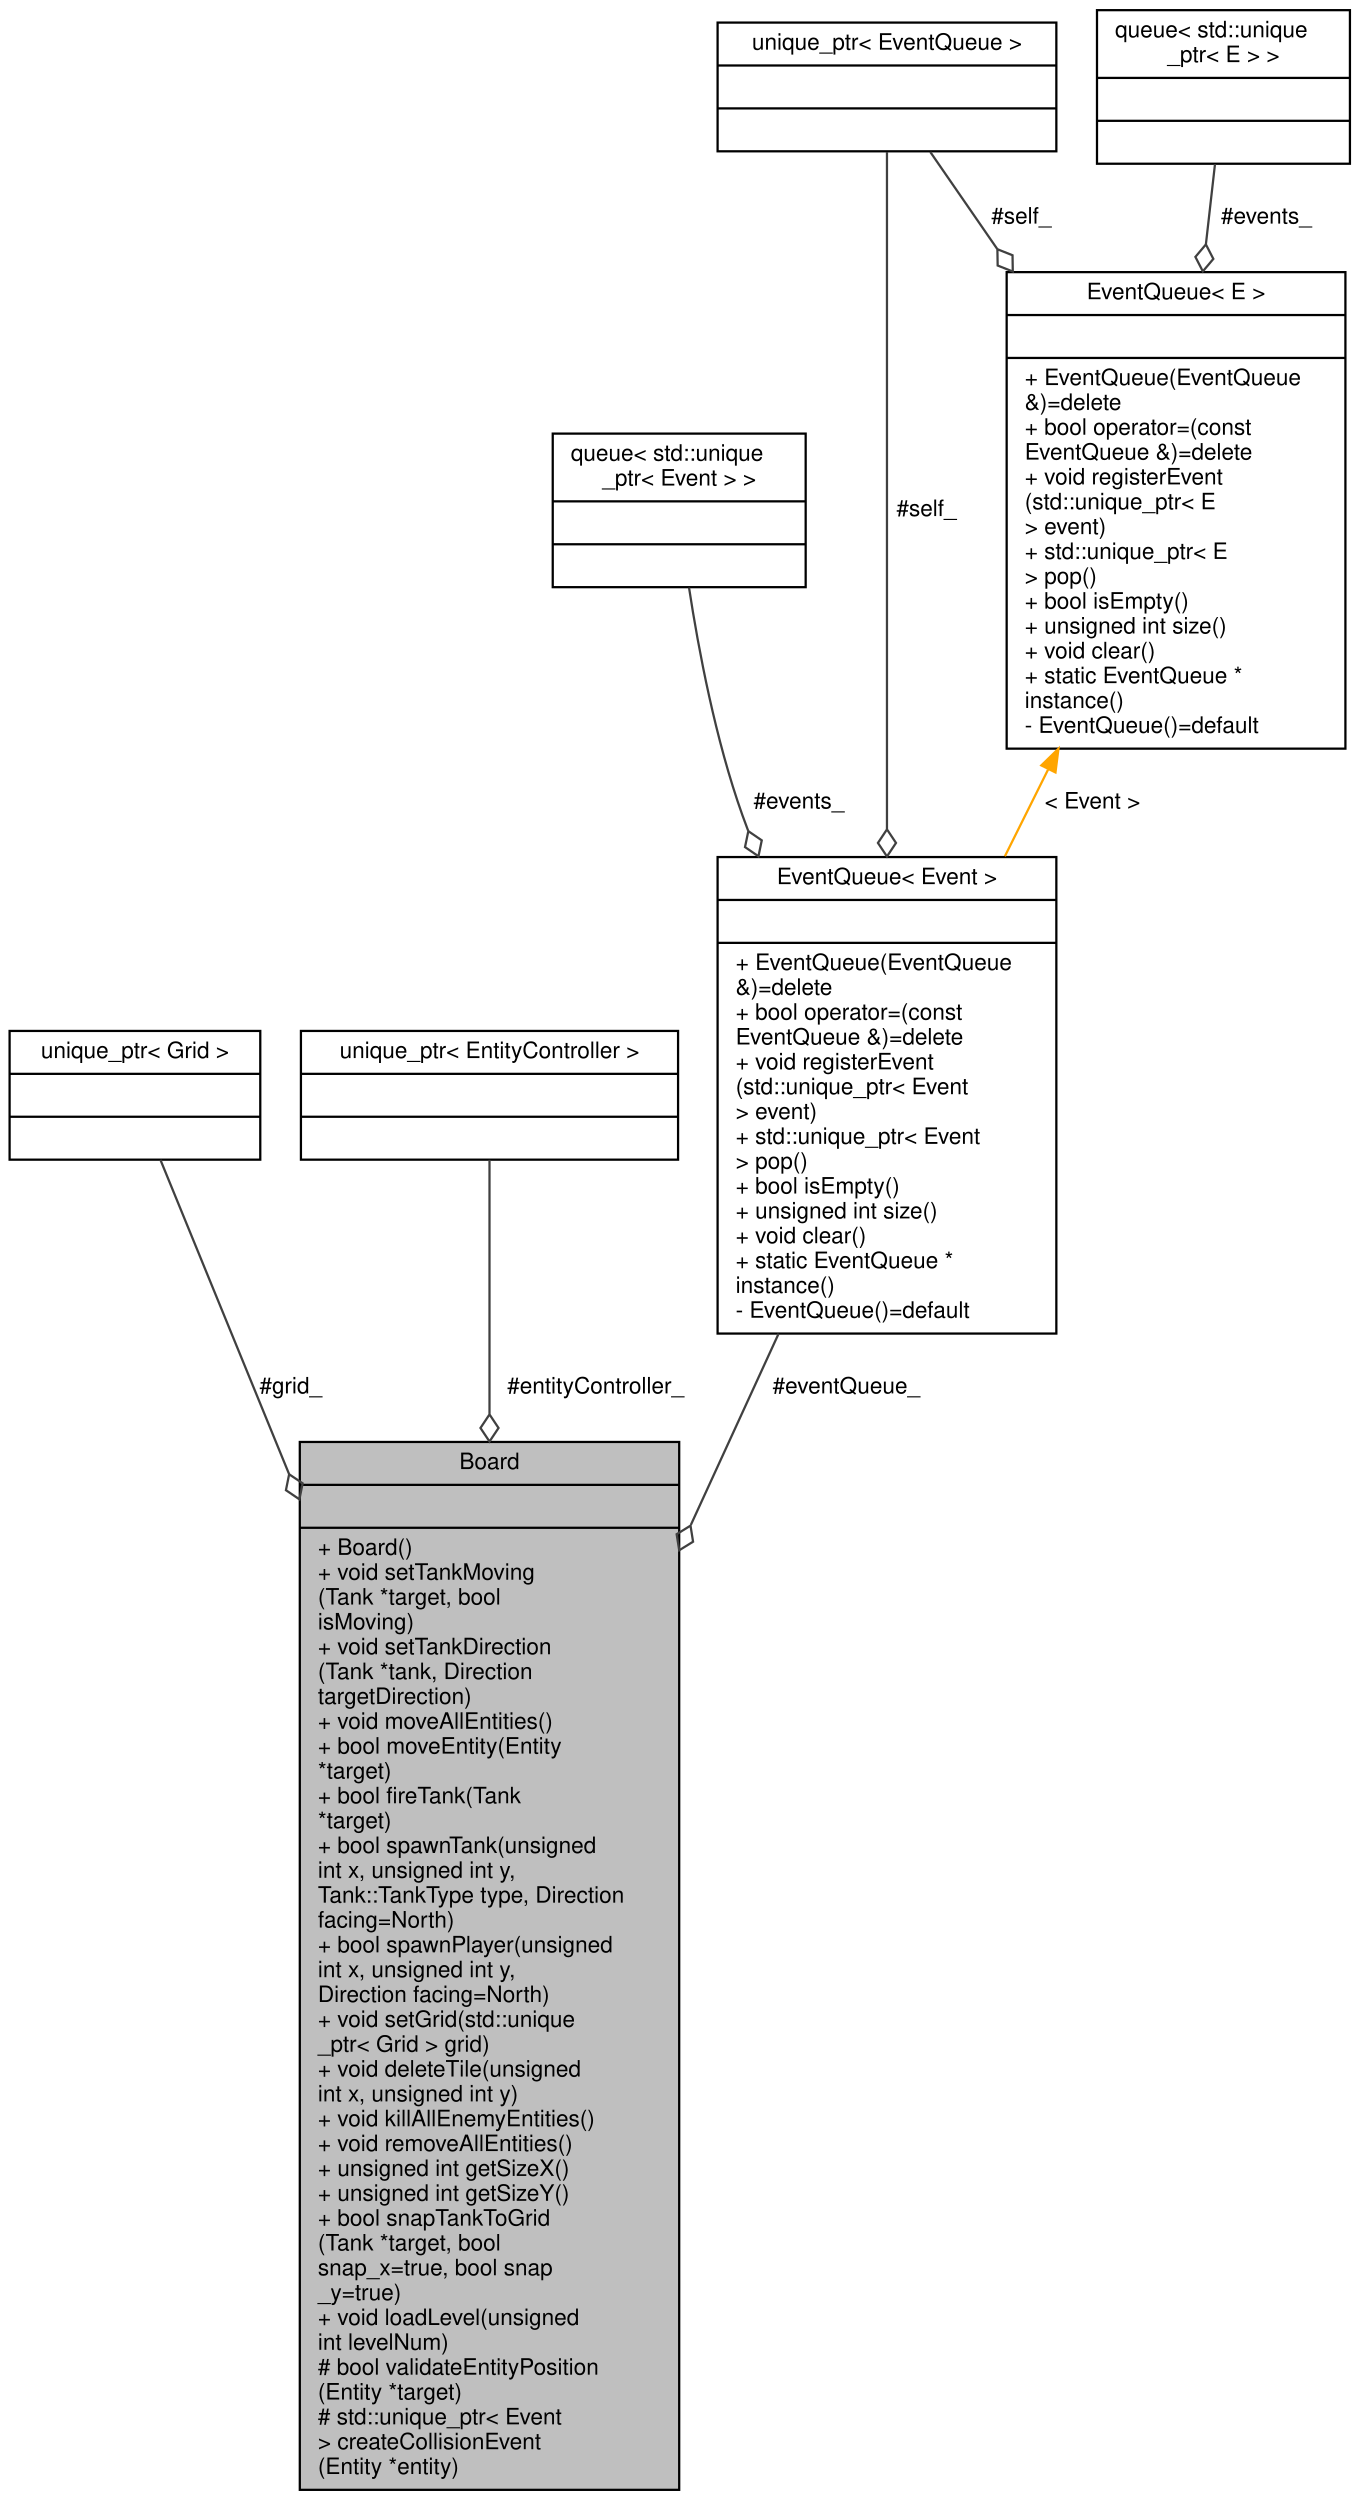
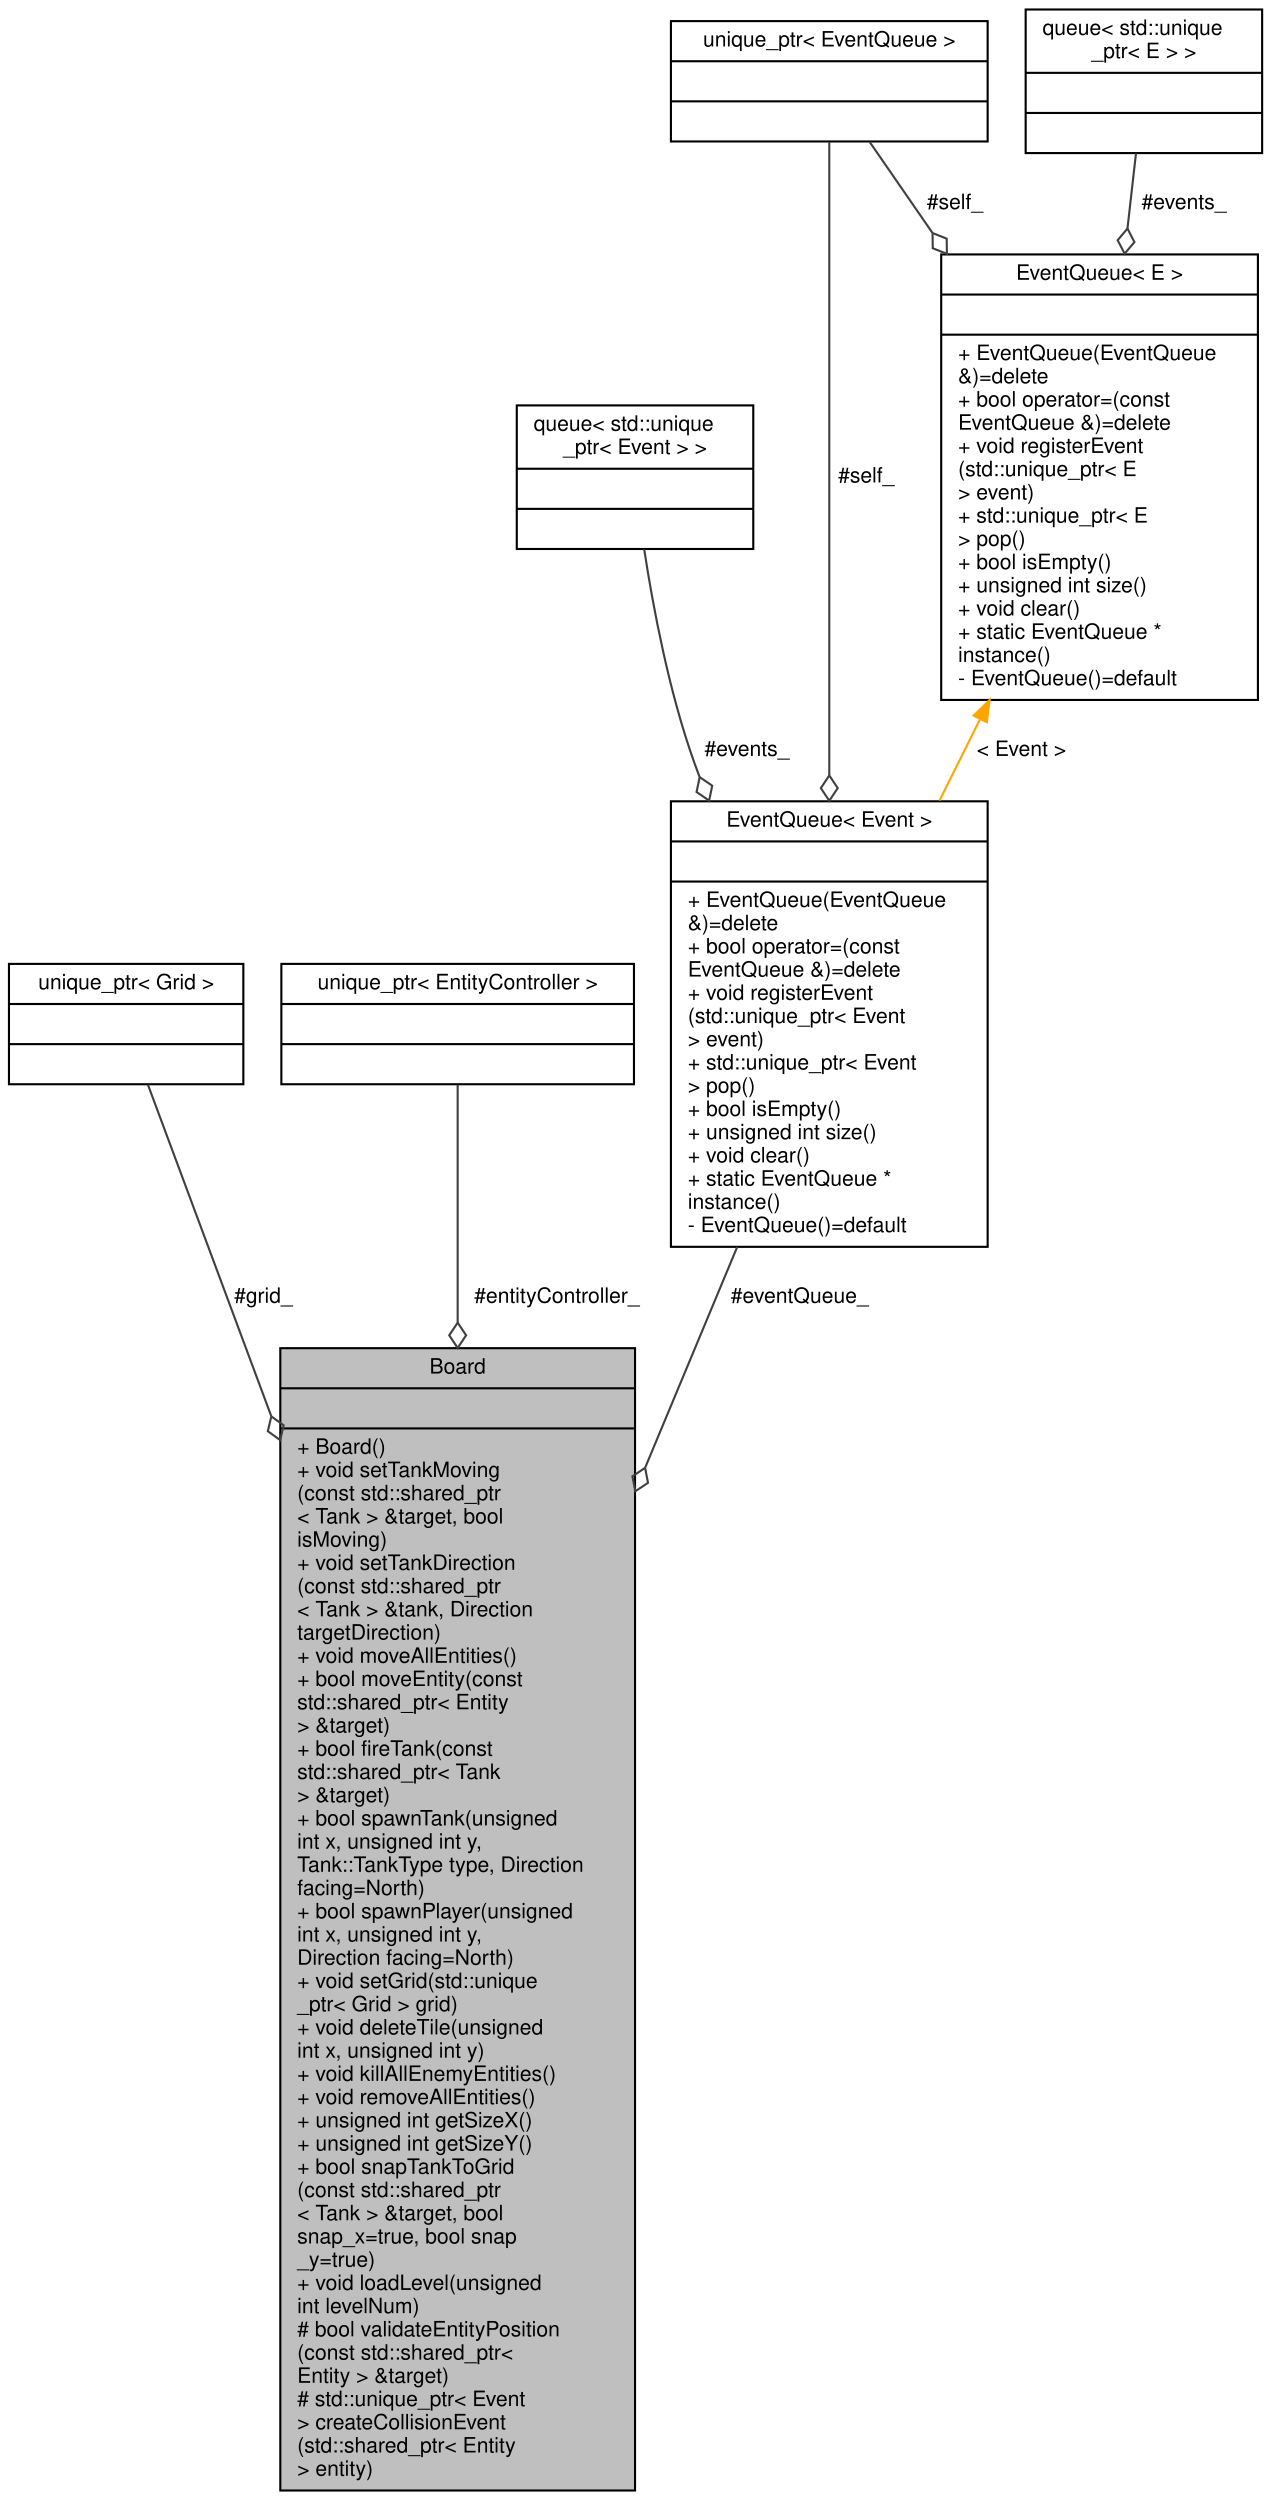
- <svg xmlns="http://www.w3.org/2000/svg" xmlns:xlink="http://www.w3.org/1999/xlink" width="602pt" height="1107pt" viewBox="0.00 0.00 601.50 1107.00">
-   <g id="graph0" class="graph" transform="scale(1 1) rotate(0) translate(4 1103)">
+ <svg xmlns="http://www.w3.org/2000/svg" xmlns:xlink="http://www.w3.org/1999/xlink" width="602pt" height="1184pt" viewBox="0.00 0.00 601.50 1184.00">
+   <g id="graph0" class="graph" transform="scale(1 1) rotate(0) translate(4 1180)">
    <g id="node1" class="node">
      <g id="a_node1">
        <a xlink:title="Aggregates and manipulates tank, bullet, and tile objects.">
-           <polygon fill="#bfbfbf" stroke="black" points="128.5,-0.5 128.5,-464.5 296.5,-464.5 296.5,-0.5 128.5,-0.5" />
-           <text text-anchor="middle" x="212.5" y="-452.5" font-family="Helvetica,sans-Serif" font-size="10.00">Board</text>
-           <polyline fill="none" stroke="black" points="128.5,-445.5 296.5,-445.5 " />
-           <text text-anchor="middle" x="212.5" y="-433.5" font-family="Helvetica,sans-Serif" font-size="10.00"> </text>
-           <polyline fill="none" stroke="black" points="128.5,-426.5 296.5,-426.5 " />
-           <text text-anchor="start" x="136.5" y="-414.5" font-family="Helvetica,sans-Serif" font-size="10.00">+ Board()</text>
-           <text text-anchor="start" x="136.5" y="-403.5" font-family="Helvetica,sans-Serif" font-size="10.00">+ void setTankMoving</text>
-           <text text-anchor="start" x="136.5" y="-392.5" font-family="Helvetica,sans-Serif" font-size="10.00">(Tank *target, bool</text>
-           <text text-anchor="start" x="136.5" y="-381.5" font-family="Helvetica,sans-Serif" font-size="10.00"> isMoving)</text>
-           <text text-anchor="start" x="136.5" y="-370.5" font-family="Helvetica,sans-Serif" font-size="10.00">+ void setTankDirection</text>
-           <text text-anchor="start" x="136.5" y="-359.5" font-family="Helvetica,sans-Serif" font-size="10.00">(Tank *tank, Direction</text>
-           <text text-anchor="start" x="136.5" y="-348.5" font-family="Helvetica,sans-Serif" font-size="10.00"> targetDirection)</text>
-           <text text-anchor="start" x="136.5" y="-337.5" font-family="Helvetica,sans-Serif" font-size="10.00">+ void moveAllEntities()</text>
-           <text text-anchor="start" x="136.5" y="-326.5" font-family="Helvetica,sans-Serif" font-size="10.00">+ bool moveEntity(Entity</text>
-           <text text-anchor="start" x="136.5" y="-315.5" font-family="Helvetica,sans-Serif" font-size="10.00"> *target)</text>
-           <text text-anchor="start" x="136.5" y="-304.5" font-family="Helvetica,sans-Serif" font-size="10.00">+ bool fireTank(Tank</text>
-           <text text-anchor="start" x="136.5" y="-293.5" font-family="Helvetica,sans-Serif" font-size="10.00"> *target)</text>
-           <text text-anchor="start" x="136.5" y="-282.5" font-family="Helvetica,sans-Serif" font-size="10.00">+ bool spawnTank(unsigned</text>
-           <text text-anchor="start" x="136.5" y="-271.5" font-family="Helvetica,sans-Serif" font-size="10.00"> int x, unsigned int y,</text>
-           <text text-anchor="start" x="136.5" y="-260.5" font-family="Helvetica,sans-Serif" font-size="10.00"> Tank::TankType type, Direction</text>
-           <text text-anchor="start" x="136.5" y="-249.5" font-family="Helvetica,sans-Serif" font-size="10.00"> facing=North)</text>
-           <text text-anchor="start" x="136.5" y="-238.5" font-family="Helvetica,sans-Serif" font-size="10.00">+ bool spawnPlayer(unsigned</text>
-           <text text-anchor="start" x="136.5" y="-227.5" font-family="Helvetica,sans-Serif" font-size="10.00"> int x, unsigned int y,</text>
-           <text text-anchor="start" x="136.5" y="-216.5" font-family="Helvetica,sans-Serif" font-size="10.00"> Direction facing=North)</text>
-           <text text-anchor="start" x="136.5" y="-205.5" font-family="Helvetica,sans-Serif" font-size="10.00">+ void setGrid(std::unique</text>
-           <text text-anchor="start" x="136.5" y="-194.5" font-family="Helvetica,sans-Serif" font-size="10.00">_ptr&lt; Grid &gt; grid)</text>
-           <text text-anchor="start" x="136.5" y="-183.5" font-family="Helvetica,sans-Serif" font-size="10.00">+ void deleteTile(unsigned</text>
-           <text text-anchor="start" x="136.5" y="-172.5" font-family="Helvetica,sans-Serif" font-size="10.00"> int x, unsigned int y)</text>
-           <text text-anchor="start" x="136.5" y="-161.5" font-family="Helvetica,sans-Serif" font-size="10.00">+ void killAllEnemyEntities()</text>
-           <text text-anchor="start" x="136.5" y="-150.5" font-family="Helvetica,sans-Serif" font-size="10.00">+ void removeAllEntities()</text>
-           <text text-anchor="start" x="136.5" y="-139.5" font-family="Helvetica,sans-Serif" font-size="10.00">+ unsigned int getSizeX()</text>
-           <text text-anchor="start" x="136.5" y="-128.5" font-family="Helvetica,sans-Serif" font-size="10.00">+ unsigned int getSizeY()</text>
-           <text text-anchor="start" x="136.5" y="-117.5" font-family="Helvetica,sans-Serif" font-size="10.00">+ bool snapTankToGrid</text>
-           <text text-anchor="start" x="136.5" y="-106.5" font-family="Helvetica,sans-Serif" font-size="10.00">(Tank *target, bool</text>
-           <text text-anchor="start" x="136.5" y="-95.5" font-family="Helvetica,sans-Serif" font-size="10.00"> snap_x=true, bool snap</text>
-           <text text-anchor="start" x="136.5" y="-84.5" font-family="Helvetica,sans-Serif" font-size="10.00">_y=true)</text>
-           <text text-anchor="start" x="136.5" y="-73.5" font-family="Helvetica,sans-Serif" font-size="10.00">+ void loadLevel(unsigned</text>
-           <text text-anchor="start" x="136.5" y="-62.5" font-family="Helvetica,sans-Serif" font-size="10.00"> int levelNum)</text>
-           <text text-anchor="start" x="136.5" y="-51.5" font-family="Helvetica,sans-Serif" font-size="10.00"># bool validateEntityPosition</text>
-           <text text-anchor="start" x="136.5" y="-40.5" font-family="Helvetica,sans-Serif" font-size="10.00">(Entity *target)</text>
-           <text text-anchor="start" x="136.5" y="-29.5" font-family="Helvetica,sans-Serif" font-size="10.00"># std::unique_ptr&lt; Event</text>
-           <text text-anchor="start" x="136.5" y="-18.5" font-family="Helvetica,sans-Serif" font-size="10.00"> &gt; createCollisionEvent</text>
-           <text text-anchor="start" x="136.5" y="-7.5" font-family="Helvetica,sans-Serif" font-size="10.00">(Entity *entity)</text>
+           <polygon fill="#bfbfbf" stroke="black" points="128.5,-0.5 128.5,-541.5 296.5,-541.5 296.5,-0.5 128.5,-0.5" />
+           <text text-anchor="middle" x="212.5" y="-529.5" font-family="Helvetica,sans-Serif" font-size="10.00">Board</text>
+           <polyline fill="none" stroke="black" points="128.5,-522.5 296.5,-522.5 " />
+           <text text-anchor="middle" x="212.5" y="-510.5" font-family="Helvetica,sans-Serif" font-size="10.00"> </text>
+           <polyline fill="none" stroke="black" points="128.5,-503.5 296.5,-503.5 " />
+           <text text-anchor="start" x="136.5" y="-491.5" font-family="Helvetica,sans-Serif" font-size="10.00">+ Board()</text>
+           <text text-anchor="start" x="136.5" y="-480.5" font-family="Helvetica,sans-Serif" font-size="10.00">+ void setTankMoving</text>
+           <text text-anchor="start" x="136.5" y="-469.5" font-family="Helvetica,sans-Serif" font-size="10.00">(const std::shared_ptr</text>
+           <text text-anchor="start" x="136.5" y="-458.5" font-family="Helvetica,sans-Serif" font-size="10.00">&lt; Tank &gt; &amp;target, bool</text>
+           <text text-anchor="start" x="136.5" y="-447.5" font-family="Helvetica,sans-Serif" font-size="10.00"> isMoving)</text>
+           <text text-anchor="start" x="136.5" y="-436.5" font-family="Helvetica,sans-Serif" font-size="10.00">+ void setTankDirection</text>
+           <text text-anchor="start" x="136.5" y="-425.5" font-family="Helvetica,sans-Serif" font-size="10.00">(const std::shared_ptr</text>
+           <text text-anchor="start" x="136.5" y="-414.5" font-family="Helvetica,sans-Serif" font-size="10.00">&lt; Tank &gt; &amp;tank, Direction</text>
+           <text text-anchor="start" x="136.5" y="-403.5" font-family="Helvetica,sans-Serif" font-size="10.00"> targetDirection)</text>
+           <text text-anchor="start" x="136.5" y="-392.5" font-family="Helvetica,sans-Serif" font-size="10.00">+ void moveAllEntities()</text>
+           <text text-anchor="start" x="136.5" y="-381.5" font-family="Helvetica,sans-Serif" font-size="10.00">+ bool moveEntity(const</text>
+           <text text-anchor="start" x="136.5" y="-370.5" font-family="Helvetica,sans-Serif" font-size="10.00"> std::shared_ptr&lt; Entity</text>
+           <text text-anchor="start" x="136.5" y="-359.5" font-family="Helvetica,sans-Serif" font-size="10.00"> &gt; &amp;target)</text>
+           <text text-anchor="start" x="136.5" y="-348.5" font-family="Helvetica,sans-Serif" font-size="10.00">+ bool fireTank(const</text>
+           <text text-anchor="start" x="136.5" y="-337.5" font-family="Helvetica,sans-Serif" font-size="10.00"> std::shared_ptr&lt; Tank</text>
+           <text text-anchor="start" x="136.5" y="-326.5" font-family="Helvetica,sans-Serif" font-size="10.00"> &gt; &amp;target)</text>
+           <text text-anchor="start" x="136.5" y="-315.5" font-family="Helvetica,sans-Serif" font-size="10.00">+ bool spawnTank(unsigned</text>
+           <text text-anchor="start" x="136.5" y="-304.5" font-family="Helvetica,sans-Serif" font-size="10.00"> int x, unsigned int y,</text>
+           <text text-anchor="start" x="136.5" y="-293.5" font-family="Helvetica,sans-Serif" font-size="10.00"> Tank::TankType type, Direction</text>
+           <text text-anchor="start" x="136.5" y="-282.5" font-family="Helvetica,sans-Serif" font-size="10.00"> facing=North)</text>
+           <text text-anchor="start" x="136.5" y="-271.5" font-family="Helvetica,sans-Serif" font-size="10.00">+ bool spawnPlayer(unsigned</text>
+           <text text-anchor="start" x="136.5" y="-260.5" font-family="Helvetica,sans-Serif" font-size="10.00"> int x, unsigned int y,</text>
+           <text text-anchor="start" x="136.5" y="-249.5" font-family="Helvetica,sans-Serif" font-size="10.00"> Direction facing=North)</text>
+           <text text-anchor="start" x="136.5" y="-238.5" font-family="Helvetica,sans-Serif" font-size="10.00">+ void setGrid(std::unique</text>
+           <text text-anchor="start" x="136.5" y="-227.5" font-family="Helvetica,sans-Serif" font-size="10.00">_ptr&lt; Grid &gt; grid)</text>
+           <text text-anchor="start" x="136.5" y="-216.5" font-family="Helvetica,sans-Serif" font-size="10.00">+ void deleteTile(unsigned</text>
+           <text text-anchor="start" x="136.5" y="-205.5" font-family="Helvetica,sans-Serif" font-size="10.00"> int x, unsigned int y)</text>
+           <text text-anchor="start" x="136.5" y="-194.5" font-family="Helvetica,sans-Serif" font-size="10.00">+ void killAllEnemyEntities()</text>
+           <text text-anchor="start" x="136.5" y="-183.5" font-family="Helvetica,sans-Serif" font-size="10.00">+ void removeAllEntities()</text>
+           <text text-anchor="start" x="136.5" y="-172.5" font-family="Helvetica,sans-Serif" font-size="10.00">+ unsigned int getSizeX()</text>
+           <text text-anchor="start" x="136.5" y="-161.5" font-family="Helvetica,sans-Serif" font-size="10.00">+ unsigned int getSizeY()</text>
+           <text text-anchor="start" x="136.5" y="-150.5" font-family="Helvetica,sans-Serif" font-size="10.00">+ bool snapTankToGrid</text>
+           <text text-anchor="start" x="136.5" y="-139.5" font-family="Helvetica,sans-Serif" font-size="10.00">(const std::shared_ptr</text>
+           <text text-anchor="start" x="136.5" y="-128.5" font-family="Helvetica,sans-Serif" font-size="10.00">&lt; Tank &gt; &amp;target, bool</text>
+           <text text-anchor="start" x="136.5" y="-117.5" font-family="Helvetica,sans-Serif" font-size="10.00"> snap_x=true, bool snap</text>
+           <text text-anchor="start" x="136.5" y="-106.5" font-family="Helvetica,sans-Serif" font-size="10.00">_y=true)</text>
+           <text text-anchor="start" x="136.5" y="-95.5" font-family="Helvetica,sans-Serif" font-size="10.00">+ void loadLevel(unsigned</text>
+           <text text-anchor="start" x="136.5" y="-84.5" font-family="Helvetica,sans-Serif" font-size="10.00"> int levelNum)</text>
+           <text text-anchor="start" x="136.5" y="-73.5" font-family="Helvetica,sans-Serif" font-size="10.00"># bool validateEntityPosition</text>
+           <text text-anchor="start" x="136.5" y="-62.5" font-family="Helvetica,sans-Serif" font-size="10.00">(const std::shared_ptr&lt;</text>
+           <text text-anchor="start" x="136.5" y="-51.5" font-family="Helvetica,sans-Serif" font-size="10.00"> Entity &gt; &amp;target)</text>
+           <text text-anchor="start" x="136.5" y="-40.5" font-family="Helvetica,sans-Serif" font-size="10.00"># std::unique_ptr&lt; Event</text>
+           <text text-anchor="start" x="136.5" y="-29.5" font-family="Helvetica,sans-Serif" font-size="10.00"> &gt; createCollisionEvent</text>
+           <text text-anchor="start" x="136.5" y="-18.5" font-family="Helvetica,sans-Serif" font-size="10.00">(std::shared_ptr&lt; Entity</text>
+           <text text-anchor="start" x="136.5" y="-7.5" font-family="Helvetica,sans-Serif" font-size="10.00"> &gt; entity)</text>
        </a>
      </g>
    </g>
    <g id="node2" class="node">
      <g id="a_node2">
        <a xlink:title=" ">
-           <polygon fill="none" stroke="black" points="0,-589.5 0,-646.5 111,-646.5 111,-589.5 0,-589.5" />
-           <text text-anchor="middle" x="55.5" y="-634.5" font-family="Helvetica,sans-Serif" font-size="10.00">unique_ptr&lt; Grid &gt;</text>
-           <polyline fill="none" stroke="black" points="0,-627.5 111,-627.5 " />
-           <text text-anchor="middle" x="55.5" y="-615.5" font-family="Helvetica,sans-Serif" font-size="10.00"> </text>
-           <polyline fill="none" stroke="black" points="0,-608.5 111,-608.5 " />
-           <text text-anchor="middle" x="55.5" y="-596.5" font-family="Helvetica,sans-Serif" font-size="10.00"> </text>
+           <polygon fill="none" stroke="black" points="0,-666.5 0,-723.5 111,-723.5 111,-666.5 0,-666.5" />
+           <text text-anchor="middle" x="55.5" y="-711.5" font-family="Helvetica,sans-Serif" font-size="10.00">unique_ptr&lt; Grid &gt;</text>
+           <polyline fill="none" stroke="black" points="0,-704.5 111,-704.5 " />
+           <text text-anchor="middle" x="55.5" y="-692.5" font-family="Helvetica,sans-Serif" font-size="10.00"> </text>
+           <polyline fill="none" stroke="black" points="0,-685.5 111,-685.5 " />
+           <text text-anchor="middle" x="55.5" y="-673.5" font-family="Helvetica,sans-Serif" font-size="10.00"> </text>
        </a>
      </g>
    </g>
    <g id="edge1" class="edge">
-       <path fill="none" stroke="#404040" d="M66.79,-589.42C79.38,-558.67 100.99,-505.89 123.76,-450.26" />
-       <polygon fill="none" stroke="#404040" points="123.78,-450.2 122.36,-443.14 128.33,-439.1 129.76,-446.17 123.78,-450.2" />
-       <text text-anchor="middle" x="124.5" y="-486" font-family="Helvetica,sans-Serif" font-size="10.00"> #grid_</text>
+       <path fill="none" stroke="#404040" d="M65.8,-666.31C78.3,-632.71 100.65,-572.65 124.19,-509.38" />
+       <polygon fill="none" stroke="#404040" points="124.25,-509.2 122.6,-502.18 128.44,-497.95 130.09,-504.97 124.25,-509.2" />
+       <text text-anchor="middle" x="120.5" y="-563" font-family="Helvetica,sans-Serif" font-size="10.00"> #grid_</text>
    </g>
    <g id="node3" class="node">
      <g id="a_node3">
        <a xlink:title=" ">
-           <polygon fill="none" stroke="black" points="129,-589.5 129,-646.5 296,-646.5 296,-589.5 129,-589.5" />
-           <text text-anchor="middle" x="212.5" y="-634.5" font-family="Helvetica,sans-Serif" font-size="10.00">unique_ptr&lt; EntityController &gt;</text>
-           <polyline fill="none" stroke="black" points="129,-627.5 296,-627.5 " />
-           <text text-anchor="middle" x="212.5" y="-615.5" font-family="Helvetica,sans-Serif" font-size="10.00"> </text>
-           <polyline fill="none" stroke="black" points="129,-608.5 296,-608.5 " />
-           <text text-anchor="middle" x="212.5" y="-596.5" font-family="Helvetica,sans-Serif" font-size="10.00"> </text>
+           <polygon fill="none" stroke="black" points="129,-666.5 129,-723.5 296,-723.5 296,-666.5 129,-666.5" />
+           <text text-anchor="middle" x="212.5" y="-711.5" font-family="Helvetica,sans-Serif" font-size="10.00">unique_ptr&lt; EntityController &gt;</text>
+           <polyline fill="none" stroke="black" points="129,-704.5 296,-704.5 " />
+           <text text-anchor="middle" x="212.5" y="-692.5" font-family="Helvetica,sans-Serif" font-size="10.00"> </text>
+           <polyline fill="none" stroke="black" points="129,-685.5 296,-685.5 " />
+           <text text-anchor="middle" x="212.5" y="-673.5" font-family="Helvetica,sans-Serif" font-size="10.00"> </text>
        </a>
      </g>
    </g>
    <g id="edge2" class="edge">
-       <path fill="none" stroke="#404040" d="M212.5,-589.42C212.5,-563.64 212.5,-522.39 212.5,-476.96" />
-       <polygon fill="none" stroke="#404040" points="212.5,-476.69 208.5,-470.69 212.5,-464.69 216.5,-470.69 212.5,-476.69" />
-       <text text-anchor="middle" x="259.5" y="-486" font-family="Helvetica,sans-Serif" font-size="10.00"> #entityController_</text>
+       <path fill="none" stroke="#404040" d="M212.5,-666.31C212.5,-640.71 212.5,-599.76 212.5,-553.73" />
+       <polygon fill="none" stroke="#404040" points="212.5,-553.6 208.5,-547.6 212.5,-541.6 216.5,-547.6 212.5,-553.6" />
+       <text text-anchor="middle" x="259.5" y="-563" font-family="Helvetica,sans-Serif" font-size="10.00"> #entityController_</text>
    </g>
    <g id="node4" class="node">
      <g id="a_node4">
        <a xlink:href="$class_event_queue.html" xlink:title=" ">
-           <polygon fill="none" stroke="black" points="313.5,-512.5 313.5,-723.5 463.5,-723.5 463.5,-512.5 313.5,-512.5" />
-           <text text-anchor="middle" x="388.5" y="-711.5" font-family="Helvetica,sans-Serif" font-size="10.00">EventQueue&lt; Event &gt;</text>
-           <polyline fill="none" stroke="black" points="313.5,-704.5 463.5,-704.5 " />
-           <text text-anchor="middle" x="388.5" y="-692.5" font-family="Helvetica,sans-Serif" font-size="10.00"> </text>
-           <polyline fill="none" stroke="black" points="313.5,-685.5 463.5,-685.5 " />
-           <text text-anchor="start" x="321.5" y="-673.5" font-family="Helvetica,sans-Serif" font-size="10.00">+ EventQueue(EventQueue</text>
-           <text text-anchor="start" x="321.5" y="-662.5" font-family="Helvetica,sans-Serif" font-size="10.00"> &amp;)=delete</text>
-           <text text-anchor="start" x="321.5" y="-651.5" font-family="Helvetica,sans-Serif" font-size="10.00">+ bool operator=(const</text>
-           <text text-anchor="start" x="321.5" y="-640.5" font-family="Helvetica,sans-Serif" font-size="10.00"> EventQueue &amp;)=delete</text>
-           <text text-anchor="start" x="321.5" y="-629.5" font-family="Helvetica,sans-Serif" font-size="10.00">+ void registerEvent</text>
-           <text text-anchor="start" x="321.5" y="-618.5" font-family="Helvetica,sans-Serif" font-size="10.00">(std::unique_ptr&lt; Event</text>
-           <text text-anchor="start" x="321.5" y="-607.5" font-family="Helvetica,sans-Serif" font-size="10.00"> &gt; event)</text>
-           <text text-anchor="start" x="321.5" y="-596.5" font-family="Helvetica,sans-Serif" font-size="10.00">+ std::unique_ptr&lt; Event</text>
-           <text text-anchor="start" x="321.5" y="-585.5" font-family="Helvetica,sans-Serif" font-size="10.00"> &gt; pop()</text>
-           <text text-anchor="start" x="321.5" y="-574.5" font-family="Helvetica,sans-Serif" font-size="10.00">+ bool isEmpty()</text>
-           <text text-anchor="start" x="321.5" y="-563.5" font-family="Helvetica,sans-Serif" font-size="10.00">+ unsigned int size()</text>
-           <text text-anchor="start" x="321.5" y="-552.5" font-family="Helvetica,sans-Serif" font-size="10.00">+ void clear()</text>
-           <text text-anchor="start" x="321.5" y="-541.5" font-family="Helvetica,sans-Serif" font-size="10.00">+ static EventQueue *</text>
-           <text text-anchor="start" x="321.5" y="-530.5" font-family="Helvetica,sans-Serif" font-size="10.00"> instance()</text>
-           <text text-anchor="start" x="321.5" y="-519.5" font-family="Helvetica,sans-Serif" font-size="10.00">- EventQueue()=default</text>
+           <polygon fill="none" stroke="black" points="313.5,-589.5 313.5,-800.5 463.5,-800.5 463.5,-589.5 313.5,-589.5" />
+           <text text-anchor="middle" x="388.5" y="-788.5" font-family="Helvetica,sans-Serif" font-size="10.00">EventQueue&lt; Event &gt;</text>
+           <polyline fill="none" stroke="black" points="313.5,-781.5 463.5,-781.5 " />
+           <text text-anchor="middle" x="388.5" y="-769.5" font-family="Helvetica,sans-Serif" font-size="10.00"> </text>
+           <polyline fill="none" stroke="black" points="313.5,-762.5 463.5,-762.5 " />
+           <text text-anchor="start" x="321.5" y="-750.5" font-family="Helvetica,sans-Serif" font-size="10.00">+ EventQueue(EventQueue</text>
+           <text text-anchor="start" x="321.5" y="-739.5" font-family="Helvetica,sans-Serif" font-size="10.00"> &amp;)=delete</text>
+           <text text-anchor="start" x="321.5" y="-728.5" font-family="Helvetica,sans-Serif" font-size="10.00">+ bool operator=(const</text>
+           <text text-anchor="start" x="321.5" y="-717.5" font-family="Helvetica,sans-Serif" font-size="10.00"> EventQueue &amp;)=delete</text>
+           <text text-anchor="start" x="321.5" y="-706.5" font-family="Helvetica,sans-Serif" font-size="10.00">+ void registerEvent</text>
+           <text text-anchor="start" x="321.5" y="-695.5" font-family="Helvetica,sans-Serif" font-size="10.00">(std::unique_ptr&lt; Event</text>
+           <text text-anchor="start" x="321.5" y="-684.5" font-family="Helvetica,sans-Serif" font-size="10.00"> &gt; event)</text>
+           <text text-anchor="start" x="321.5" y="-673.5" font-family="Helvetica,sans-Serif" font-size="10.00">+ std::unique_ptr&lt; Event</text>
+           <text text-anchor="start" x="321.5" y="-662.5" font-family="Helvetica,sans-Serif" font-size="10.00"> &gt; pop()</text>
+           <text text-anchor="start" x="321.5" y="-651.5" font-family="Helvetica,sans-Serif" font-size="10.00">+ bool isEmpty()</text>
+           <text text-anchor="start" x="321.5" y="-640.5" font-family="Helvetica,sans-Serif" font-size="10.00">+ unsigned int size()</text>
+           <text text-anchor="start" x="321.5" y="-629.5" font-family="Helvetica,sans-Serif" font-size="10.00">+ void clear()</text>
+           <text text-anchor="start" x="321.5" y="-618.5" font-family="Helvetica,sans-Serif" font-size="10.00">+ static EventQueue *</text>
+           <text text-anchor="start" x="321.5" y="-607.5" font-family="Helvetica,sans-Serif" font-size="10.00"> instance()</text>
+           <text text-anchor="start" x="321.5" y="-596.5" font-family="Helvetica,sans-Serif" font-size="10.00">- EventQueue()=default</text>
        </a>
      </g>
    </g>
    <g id="edge3" class="edge">
-       <path fill="none" stroke="#404040" d="M340.52,-512.46C328.43,-486.11 315.05,-456.96 301.64,-427.74" />
-       <polygon fill="none" stroke="#404040" points="301.51,-427.45 295.37,-423.66 296.5,-416.54 302.64,-420.33 301.51,-427.45" />
-       <text text-anchor="middle" x="370.5" y="-486" font-family="Helvetica,sans-Serif" font-size="10.00"> #eventQueue_</text>
+       <path fill="none" stroke="#404040" d="M344.88,-589.41C331.6,-557.56 316.48,-521.32 301.34,-485.01" />
+       <polygon fill="none" stroke="#404040" points="301.26,-484.82 295.26,-480.82 296.64,-473.74 302.64,-477.74 301.26,-484.82" />
+       <text text-anchor="middle" x="374.5" y="-563" font-family="Helvetica,sans-Serif" font-size="10.00"> #eventQueue_</text>
    </g>
    <g id="node5" class="node">
      <g id="a_node5">
        <a xlink:href="$classstd_1_1queue_3_01std_1_1unique__ptr_3_01_event_01_4_01_4.html" xlink:title=" ">
-           <polygon fill="none" stroke="black" points="240.5,-843 240.5,-911 352.5,-911 352.5,-843 240.5,-843" />
-           <text text-anchor="start" x="248.5" y="-899" font-family="Helvetica,sans-Serif" font-size="10.00">queue&lt; std::unique</text>
-           <text text-anchor="middle" x="296.5" y="-888" font-family="Helvetica,sans-Serif" font-size="10.00">_ptr&lt; Event &gt; &gt;</text>
-           <polyline fill="none" stroke="black" points="240.5,-881 352.5,-881 " />
-           <text text-anchor="middle" x="296.5" y="-869" font-family="Helvetica,sans-Serif" font-size="10.00"> </text>
-           <polyline fill="none" stroke="black" points="240.5,-862 352.5,-862 " />
-           <text text-anchor="middle" x="296.5" y="-850" font-family="Helvetica,sans-Serif" font-size="10.00"> </text>
+           <polygon fill="none" stroke="black" points="240.5,-920 240.5,-988 352.5,-988 352.5,-920 240.5,-920" />
+           <text text-anchor="start" x="248.5" y="-976" font-family="Helvetica,sans-Serif" font-size="10.00">queue&lt; std::unique</text>
+           <text text-anchor="middle" x="296.5" y="-965" font-family="Helvetica,sans-Serif" font-size="10.00">_ptr&lt; Event &gt; &gt;</text>
+           <polyline fill="none" stroke="black" points="240.5,-958 352.5,-958 " />
+           <text text-anchor="middle" x="296.5" y="-946" font-family="Helvetica,sans-Serif" font-size="10.00"> </text>
+           <polyline fill="none" stroke="black" points="240.5,-939 352.5,-939 " />
+           <text text-anchor="middle" x="296.5" y="-927" font-family="Helvetica,sans-Serif" font-size="10.00"> </text>
        </a>
      </g>
    </g>
    <g id="edge4" class="edge">
-       <path fill="none" stroke="#404040" d="M300.85,-842.82C305.06,-815.27 312.59,-775.35 324.5,-742 325.3,-739.75 326.14,-737.48 327.01,-735.21" />
-       <polygon fill="none" stroke="#404040" points="327.11,-734.97 325.64,-727.91 331.59,-723.83 333.06,-730.89 327.11,-734.97" />
-       <text text-anchor="middle" x="349.5" y="-745" font-family="Helvetica,sans-Serif" font-size="10.00"> #events_</text>
+       <path fill="none" stroke="#404040" d="M300.85,-919.82C305.06,-892.27 312.59,-852.35 324.5,-819 325.3,-816.75 326.14,-814.48 327.01,-812.21" />
+       <polygon fill="none" stroke="#404040" points="327.11,-811.97 325.64,-804.91 331.59,-800.83 333.06,-807.89 327.11,-811.97" />
+       <text text-anchor="middle" x="349.5" y="-822" font-family="Helvetica,sans-Serif" font-size="10.00"> #events_</text>
    </g>
    <g id="node6" class="node">
      <g id="a_node6">
        <a xlink:title=" ">
-           <polygon fill="none" stroke="black" points="313.5,-1036 313.5,-1093 463.5,-1093 463.5,-1036 313.5,-1036" />
-           <text text-anchor="middle" x="388.5" y="-1081" font-family="Helvetica,sans-Serif" font-size="10.00">unique_ptr&lt; EventQueue &gt;</text>
-           <polyline fill="none" stroke="black" points="313.5,-1074 463.5,-1074 " />
-           <text text-anchor="middle" x="388.5" y="-1062" font-family="Helvetica,sans-Serif" font-size="10.00"> </text>
-           <polyline fill="none" stroke="black" points="313.5,-1055 463.5,-1055 " />
-           <text text-anchor="middle" x="388.5" y="-1043" font-family="Helvetica,sans-Serif" font-size="10.00"> </text>
+           <polygon fill="none" stroke="black" points="313.5,-1113 313.5,-1170 463.5,-1170 463.5,-1113 313.5,-1113" />
+           <text text-anchor="middle" x="388.5" y="-1158" font-family="Helvetica,sans-Serif" font-size="10.00">unique_ptr&lt; EventQueue &gt;</text>
+           <polyline fill="none" stroke="black" points="313.5,-1151 463.5,-1151 " />
+           <text text-anchor="middle" x="388.5" y="-1139" font-family="Helvetica,sans-Serif" font-size="10.00"> </text>
+           <polyline fill="none" stroke="black" points="313.5,-1132 463.5,-1132 " />
+           <text text-anchor="middle" x="388.5" y="-1120" font-family="Helvetica,sans-Serif" font-size="10.00"> </text>
        </a>
      </g>
    </g>
    <g id="edge5" class="edge">
-       <path fill="none" stroke="#404040" d="M388.5,-1035.69C388.5,-976.98 388.5,-837.4 388.5,-735.93" />
-       <polygon fill="none" stroke="#404040" points="388.5,-735.75 384.5,-729.75 388.5,-723.75 392.5,-729.75 388.5,-735.75" />
-       <text text-anchor="middle" x="406" y="-874.5" font-family="Helvetica,sans-Serif" font-size="10.00"> #self_</text>
+       <path fill="none" stroke="#404040" d="M388.5,-1112.69C388.5,-1053.98 388.5,-914.4 388.5,-812.93" />
+       <polygon fill="none" stroke="#404040" points="388.5,-812.75 384.5,-806.75 388.5,-800.75 392.5,-806.75 388.5,-812.75" />
+       <text text-anchor="middle" x="406" y="-951.5" font-family="Helvetica,sans-Serif" font-size="10.00"> #self_</text>
    </g>
    <g id="node7" class="node">
      <g id="a_node7">
        <a xlink:href="$class_event_queue.html" xlink:title="Singleton class wrapper for std::queue&lt;E&gt;.">
-           <polygon fill="none" stroke="black" points="441.5,-771.5 441.5,-982.5 591.5,-982.5 591.5,-771.5 441.5,-771.5" />
-           <text text-anchor="middle" x="516.5" y="-970.5" font-family="Helvetica,sans-Serif" font-size="10.00">EventQueue&lt; E &gt;</text>
-           <polyline fill="none" stroke="black" points="441.5,-963.5 591.5,-963.5 " />
-           <text text-anchor="middle" x="516.5" y="-951.5" font-family="Helvetica,sans-Serif" font-size="10.00"> </text>
-           <polyline fill="none" stroke="black" points="441.5,-944.5 591.5,-944.5 " />
-           <text text-anchor="start" x="449.5" y="-932.5" font-family="Helvetica,sans-Serif" font-size="10.00">+ EventQueue(EventQueue</text>
-           <text text-anchor="start" x="449.5" y="-921.5" font-family="Helvetica,sans-Serif" font-size="10.00"> &amp;)=delete</text>
-           <text text-anchor="start" x="449.5" y="-910.5" font-family="Helvetica,sans-Serif" font-size="10.00">+ bool operator=(const</text>
-           <text text-anchor="start" x="449.5" y="-899.5" font-family="Helvetica,sans-Serif" font-size="10.00"> EventQueue &amp;)=delete</text>
-           <text text-anchor="start" x="449.5" y="-888.5" font-family="Helvetica,sans-Serif" font-size="10.00">+ void registerEvent</text>
-           <text text-anchor="start" x="449.5" y="-877.5" font-family="Helvetica,sans-Serif" font-size="10.00">(std::unique_ptr&lt; E</text>
-           <text text-anchor="start" x="449.5" y="-866.5" font-family="Helvetica,sans-Serif" font-size="10.00"> &gt; event)</text>
-           <text text-anchor="start" x="449.5" y="-855.5" font-family="Helvetica,sans-Serif" font-size="10.00">+ std::unique_ptr&lt; E</text>
-           <text text-anchor="start" x="449.5" y="-844.5" font-family="Helvetica,sans-Serif" font-size="10.00"> &gt; pop()</text>
-           <text text-anchor="start" x="449.5" y="-833.5" font-family="Helvetica,sans-Serif" font-size="10.00">+ bool isEmpty()</text>
-           <text text-anchor="start" x="449.5" y="-822.5" font-family="Helvetica,sans-Serif" font-size="10.00">+ unsigned int size()</text>
-           <text text-anchor="start" x="449.5" y="-811.5" font-family="Helvetica,sans-Serif" font-size="10.00">+ void clear()</text>
-           <text text-anchor="start" x="449.5" y="-800.5" font-family="Helvetica,sans-Serif" font-size="10.00">+ static EventQueue *</text>
-           <text text-anchor="start" x="449.5" y="-789.5" font-family="Helvetica,sans-Serif" font-size="10.00"> instance()</text>
-           <text text-anchor="start" x="449.5" y="-778.5" font-family="Helvetica,sans-Serif" font-size="10.00">- EventQueue()=default</text>
+           <polygon fill="none" stroke="black" points="441.5,-848.5 441.5,-1059.5 591.5,-1059.5 591.5,-848.5 441.5,-848.5" />
+           <text text-anchor="middle" x="516.5" y="-1047.5" font-family="Helvetica,sans-Serif" font-size="10.00">EventQueue&lt; E &gt;</text>
+           <polyline fill="none" stroke="black" points="441.5,-1040.5 591.5,-1040.5 " />
+           <text text-anchor="middle" x="516.5" y="-1028.5" font-family="Helvetica,sans-Serif" font-size="10.00"> </text>
+           <polyline fill="none" stroke="black" points="441.5,-1021.5 591.5,-1021.5 " />
+           <text text-anchor="start" x="449.5" y="-1009.5" font-family="Helvetica,sans-Serif" font-size="10.00">+ EventQueue(EventQueue</text>
+           <text text-anchor="start" x="449.5" y="-998.5" font-family="Helvetica,sans-Serif" font-size="10.00"> &amp;)=delete</text>
+           <text text-anchor="start" x="449.5" y="-987.5" font-family="Helvetica,sans-Serif" font-size="10.00">+ bool operator=(const</text>
+           <text text-anchor="start" x="449.5" y="-976.5" font-family="Helvetica,sans-Serif" font-size="10.00"> EventQueue &amp;)=delete</text>
+           <text text-anchor="start" x="449.5" y="-965.5" font-family="Helvetica,sans-Serif" font-size="10.00">+ void registerEvent</text>
+           <text text-anchor="start" x="449.5" y="-954.5" font-family="Helvetica,sans-Serif" font-size="10.00">(std::unique_ptr&lt; E</text>
+           <text text-anchor="start" x="449.5" y="-943.5" font-family="Helvetica,sans-Serif" font-size="10.00"> &gt; event)</text>
+           <text text-anchor="start" x="449.5" y="-932.5" font-family="Helvetica,sans-Serif" font-size="10.00">+ std::unique_ptr&lt; E</text>
+           <text text-anchor="start" x="449.5" y="-921.5" font-family="Helvetica,sans-Serif" font-size="10.00"> &gt; pop()</text>
+           <text text-anchor="start" x="449.5" y="-910.5" font-family="Helvetica,sans-Serif" font-size="10.00">+ bool isEmpty()</text>
+           <text text-anchor="start" x="449.5" y="-899.5" font-family="Helvetica,sans-Serif" font-size="10.00">+ unsigned int size()</text>
+           <text text-anchor="start" x="449.5" y="-888.5" font-family="Helvetica,sans-Serif" font-size="10.00">+ void clear()</text>
+           <text text-anchor="start" x="449.5" y="-877.5" font-family="Helvetica,sans-Serif" font-size="10.00">+ static EventQueue *</text>
+           <text text-anchor="start" x="449.5" y="-866.5" font-family="Helvetica,sans-Serif" font-size="10.00"> instance()</text>
+           <text text-anchor="start" x="449.5" y="-855.5" font-family="Helvetica,sans-Serif" font-size="10.00">- EventQueue()=default</text>
        </a>
      </g>
    </g>
    <g id="edge8" class="edge">
-       <path fill="none" stroke="#404040" d="M407.66,-1035.73C415.98,-1023.68 426.33,-1008.68 437.31,-992.77" />
-       <polygon fill="none" stroke="#404040" points="437.4,-992.64 437.51,-985.43 444.21,-982.76 444.1,-989.97 437.4,-992.64" />
-       <text text-anchor="middle" x="448" y="-1004" font-family="Helvetica,sans-Serif" font-size="10.00"> #self_</text>
+       <path fill="none" stroke="#404040" d="M407.66,-1112.73C415.98,-1100.68 426.33,-1085.68 437.31,-1069.77" />
+       <polygon fill="none" stroke="#404040" points="437.4,-1069.64 437.51,-1062.43 444.21,-1059.76 444.1,-1066.97 437.4,-1069.64" />
+       <text text-anchor="middle" x="448" y="-1081" font-family="Helvetica,sans-Serif" font-size="10.00"> #self_</text>
    </g>
    <g id="edge6" class="edge">
-       <path fill="none" stroke="orange" d="M459.83,-762.22C453.47,-749.46 447.02,-736.5 440.72,-723.86" />
-       <polygon fill="orange" stroke="orange" points="456.85,-764.08 464.44,-771.47 463.11,-760.96 456.85,-764.08" />
-       <text text-anchor="middle" x="479.5" y="-745" font-family="Helvetica,sans-Serif" font-size="10.00"> &lt; Event &gt;</text>
+       <path fill="none" stroke="orange" d="M459.83,-839.22C453.47,-826.46 447.02,-813.5 440.72,-800.86" />
+       <polygon fill="orange" stroke="orange" points="456.85,-841.08 464.44,-848.47 463.11,-837.96 456.85,-841.08" />
+       <text text-anchor="middle" x="479.5" y="-822" font-family="Helvetica,sans-Serif" font-size="10.00"> &lt; Event &gt;</text>
    </g>
    <g id="node8" class="node">
      <g id="a_node8">
        <a xlink:title=" ">
-           <polygon fill="none" stroke="black" points="481.5,-1030.5 481.5,-1098.5 593.5,-1098.5 593.5,-1030.5 481.5,-1030.5" />
-           <text text-anchor="start" x="489.5" y="-1086.5" font-family="Helvetica,sans-Serif" font-size="10.00">queue&lt; std::unique</text>
-           <text text-anchor="middle" x="537.5" y="-1075.5" font-family="Helvetica,sans-Serif" font-size="10.00">_ptr&lt; E &gt; &gt;</text>
-           <polyline fill="none" stroke="black" points="481.5,-1068.5 593.5,-1068.5 " />
-           <text text-anchor="middle" x="537.5" y="-1056.5" font-family="Helvetica,sans-Serif" font-size="10.00"> </text>
-           <polyline fill="none" stroke="black" points="481.5,-1049.5 593.5,-1049.5 " />
-           <text text-anchor="middle" x="537.5" y="-1037.5" font-family="Helvetica,sans-Serif" font-size="10.00"> </text>
+           <polygon fill="none" stroke="black" points="481.5,-1107.5 481.5,-1175.5 593.5,-1175.5 593.5,-1107.5 481.5,-1107.5" />
+           <text text-anchor="start" x="489.5" y="-1163.5" font-family="Helvetica,sans-Serif" font-size="10.00">queue&lt; std::unique</text>
+           <text text-anchor="middle" x="537.5" y="-1152.5" font-family="Helvetica,sans-Serif" font-size="10.00">_ptr&lt; E &gt; &gt;</text>
+           <polyline fill="none" stroke="black" points="481.5,-1145.5 593.5,-1145.5 " />
+           <text text-anchor="middle" x="537.5" y="-1133.5" font-family="Helvetica,sans-Serif" font-size="10.00"> </text>
+           <polyline fill="none" stroke="black" points="481.5,-1126.5 593.5,-1126.5 " />
+           <text text-anchor="middle" x="537.5" y="-1114.5" font-family="Helvetica,sans-Serif" font-size="10.00"> </text>
        </a>
      </g>
    </g>
    <g id="edge7" class="edge">
-       <path fill="none" stroke="#404040" d="M533.75,-1030.34C532.56,-1019.88 531.18,-1007.68 529.72,-994.81" />
-       <polygon fill="none" stroke="#404040" points="529.72,-994.77 525.07,-989.25 528.37,-982.84 533.02,-988.36 529.72,-994.77" />
-       <text text-anchor="middle" x="556.5" y="-1004" font-family="Helvetica,sans-Serif" font-size="10.00"> #events_</text>
+       <path fill="none" stroke="#404040" d="M533.75,-1107.34C532.56,-1096.88 531.18,-1084.68 529.72,-1071.81" />
+       <polygon fill="none" stroke="#404040" points="529.72,-1071.77 525.07,-1066.25 528.37,-1059.84 533.02,-1065.36 529.72,-1071.77" />
+       <text text-anchor="middle" x="556.5" y="-1081" font-family="Helvetica,sans-Serif" font-size="10.00"> #events_</text>
    </g>
  </g>
</svg>
